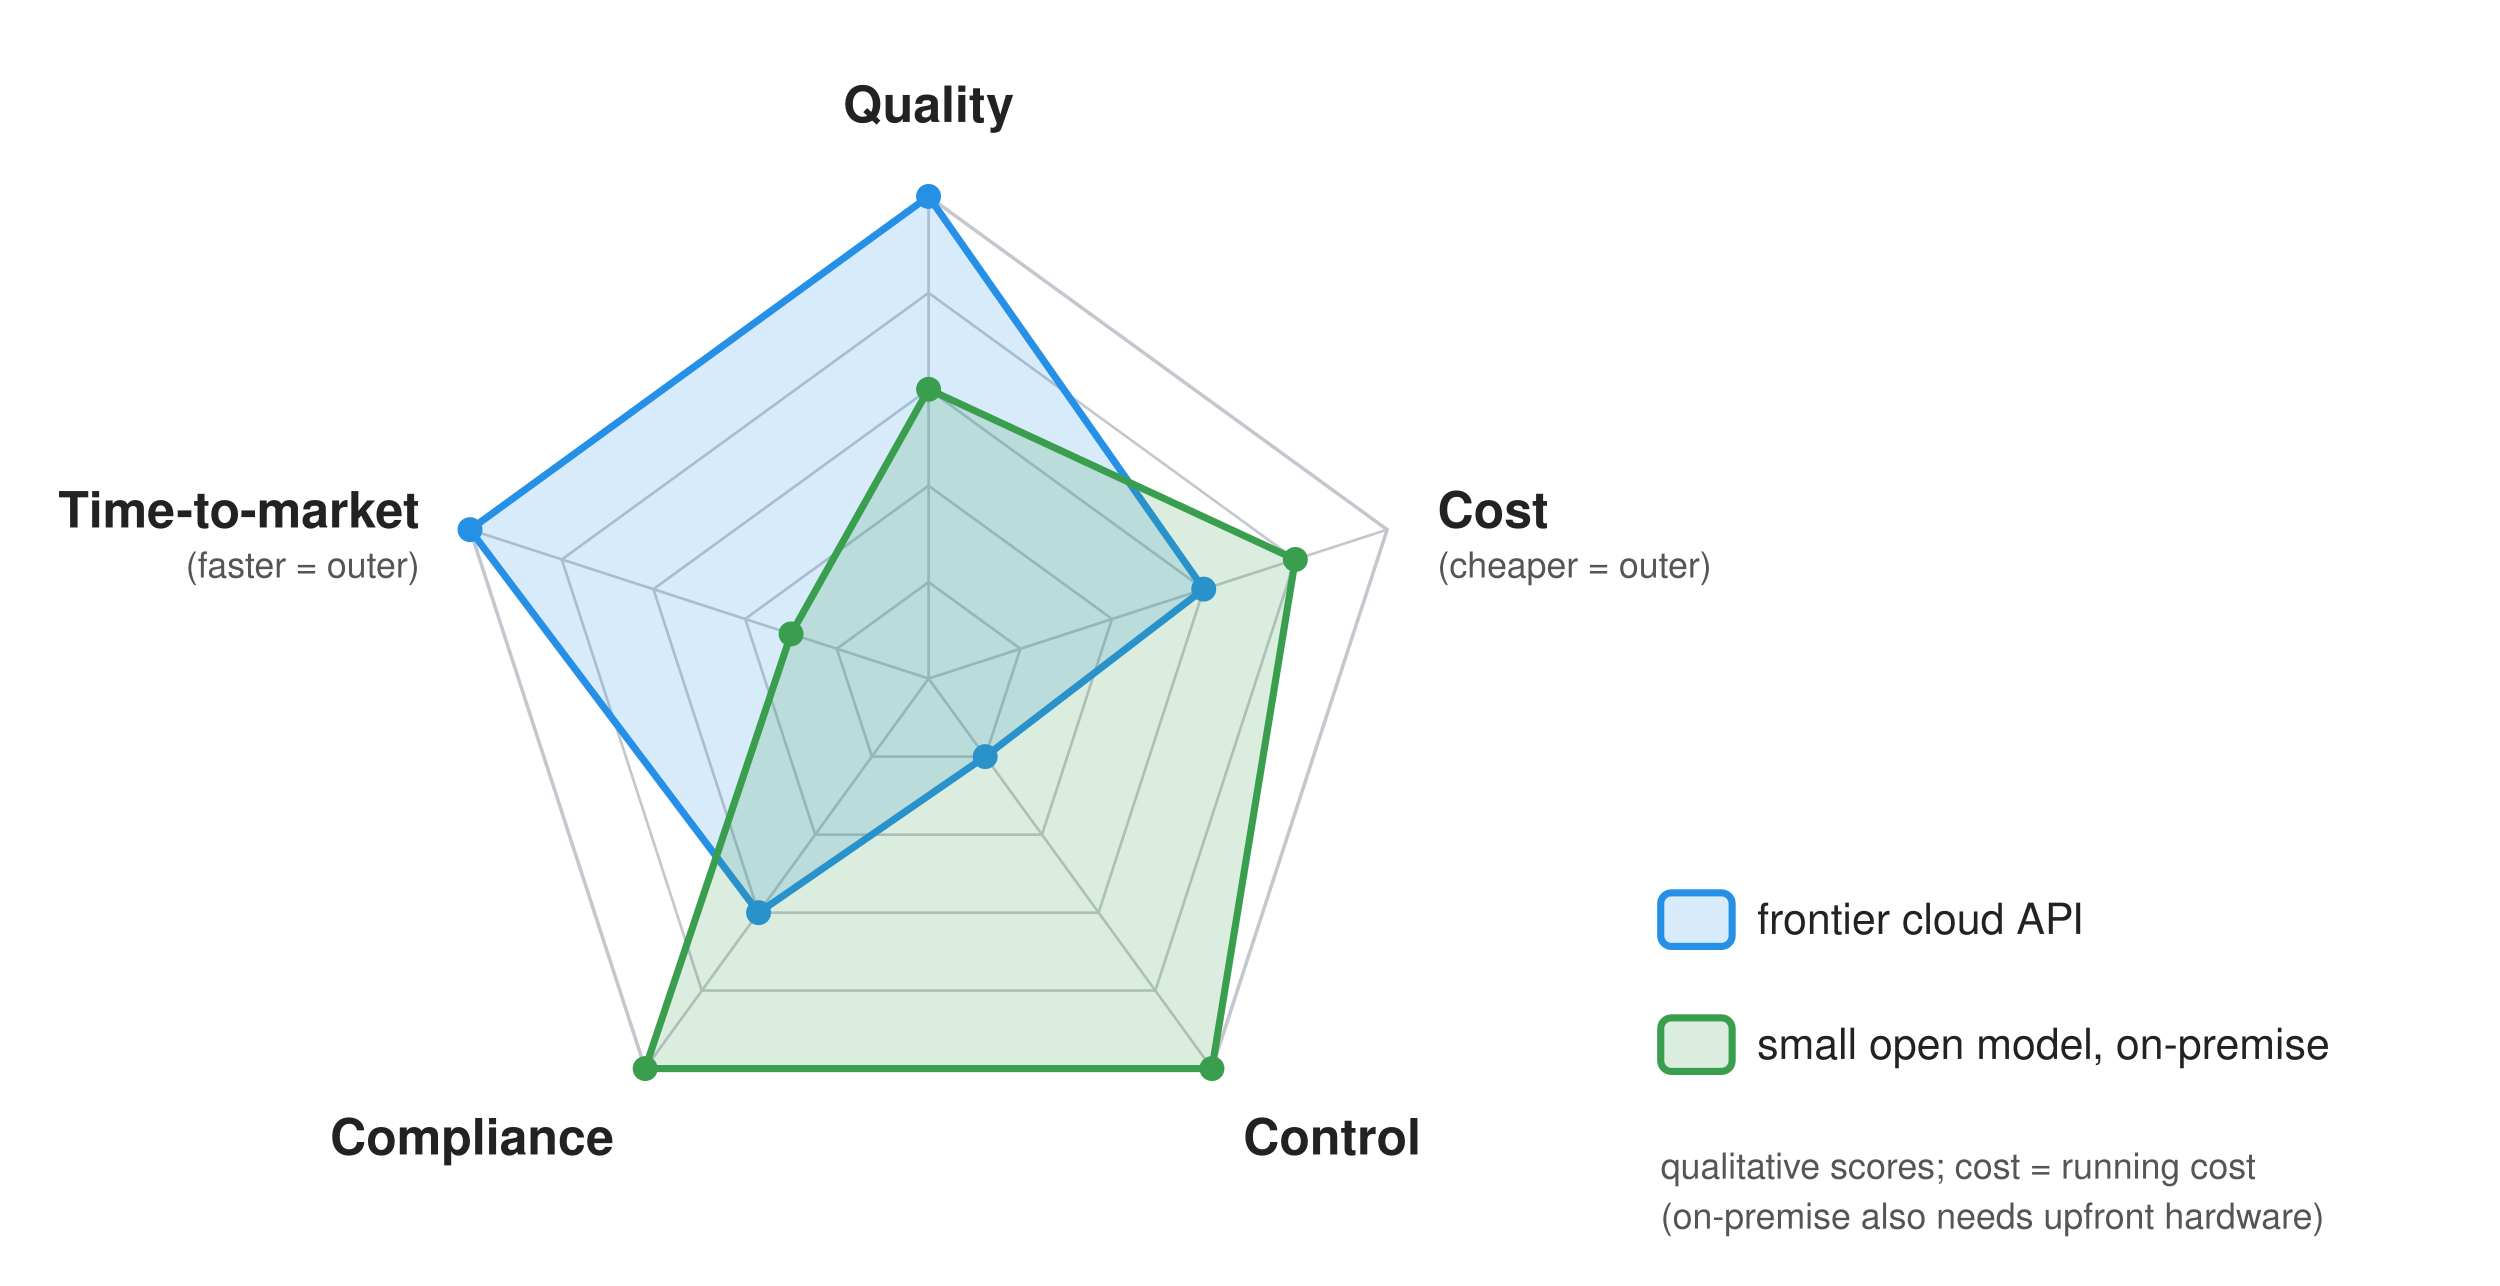
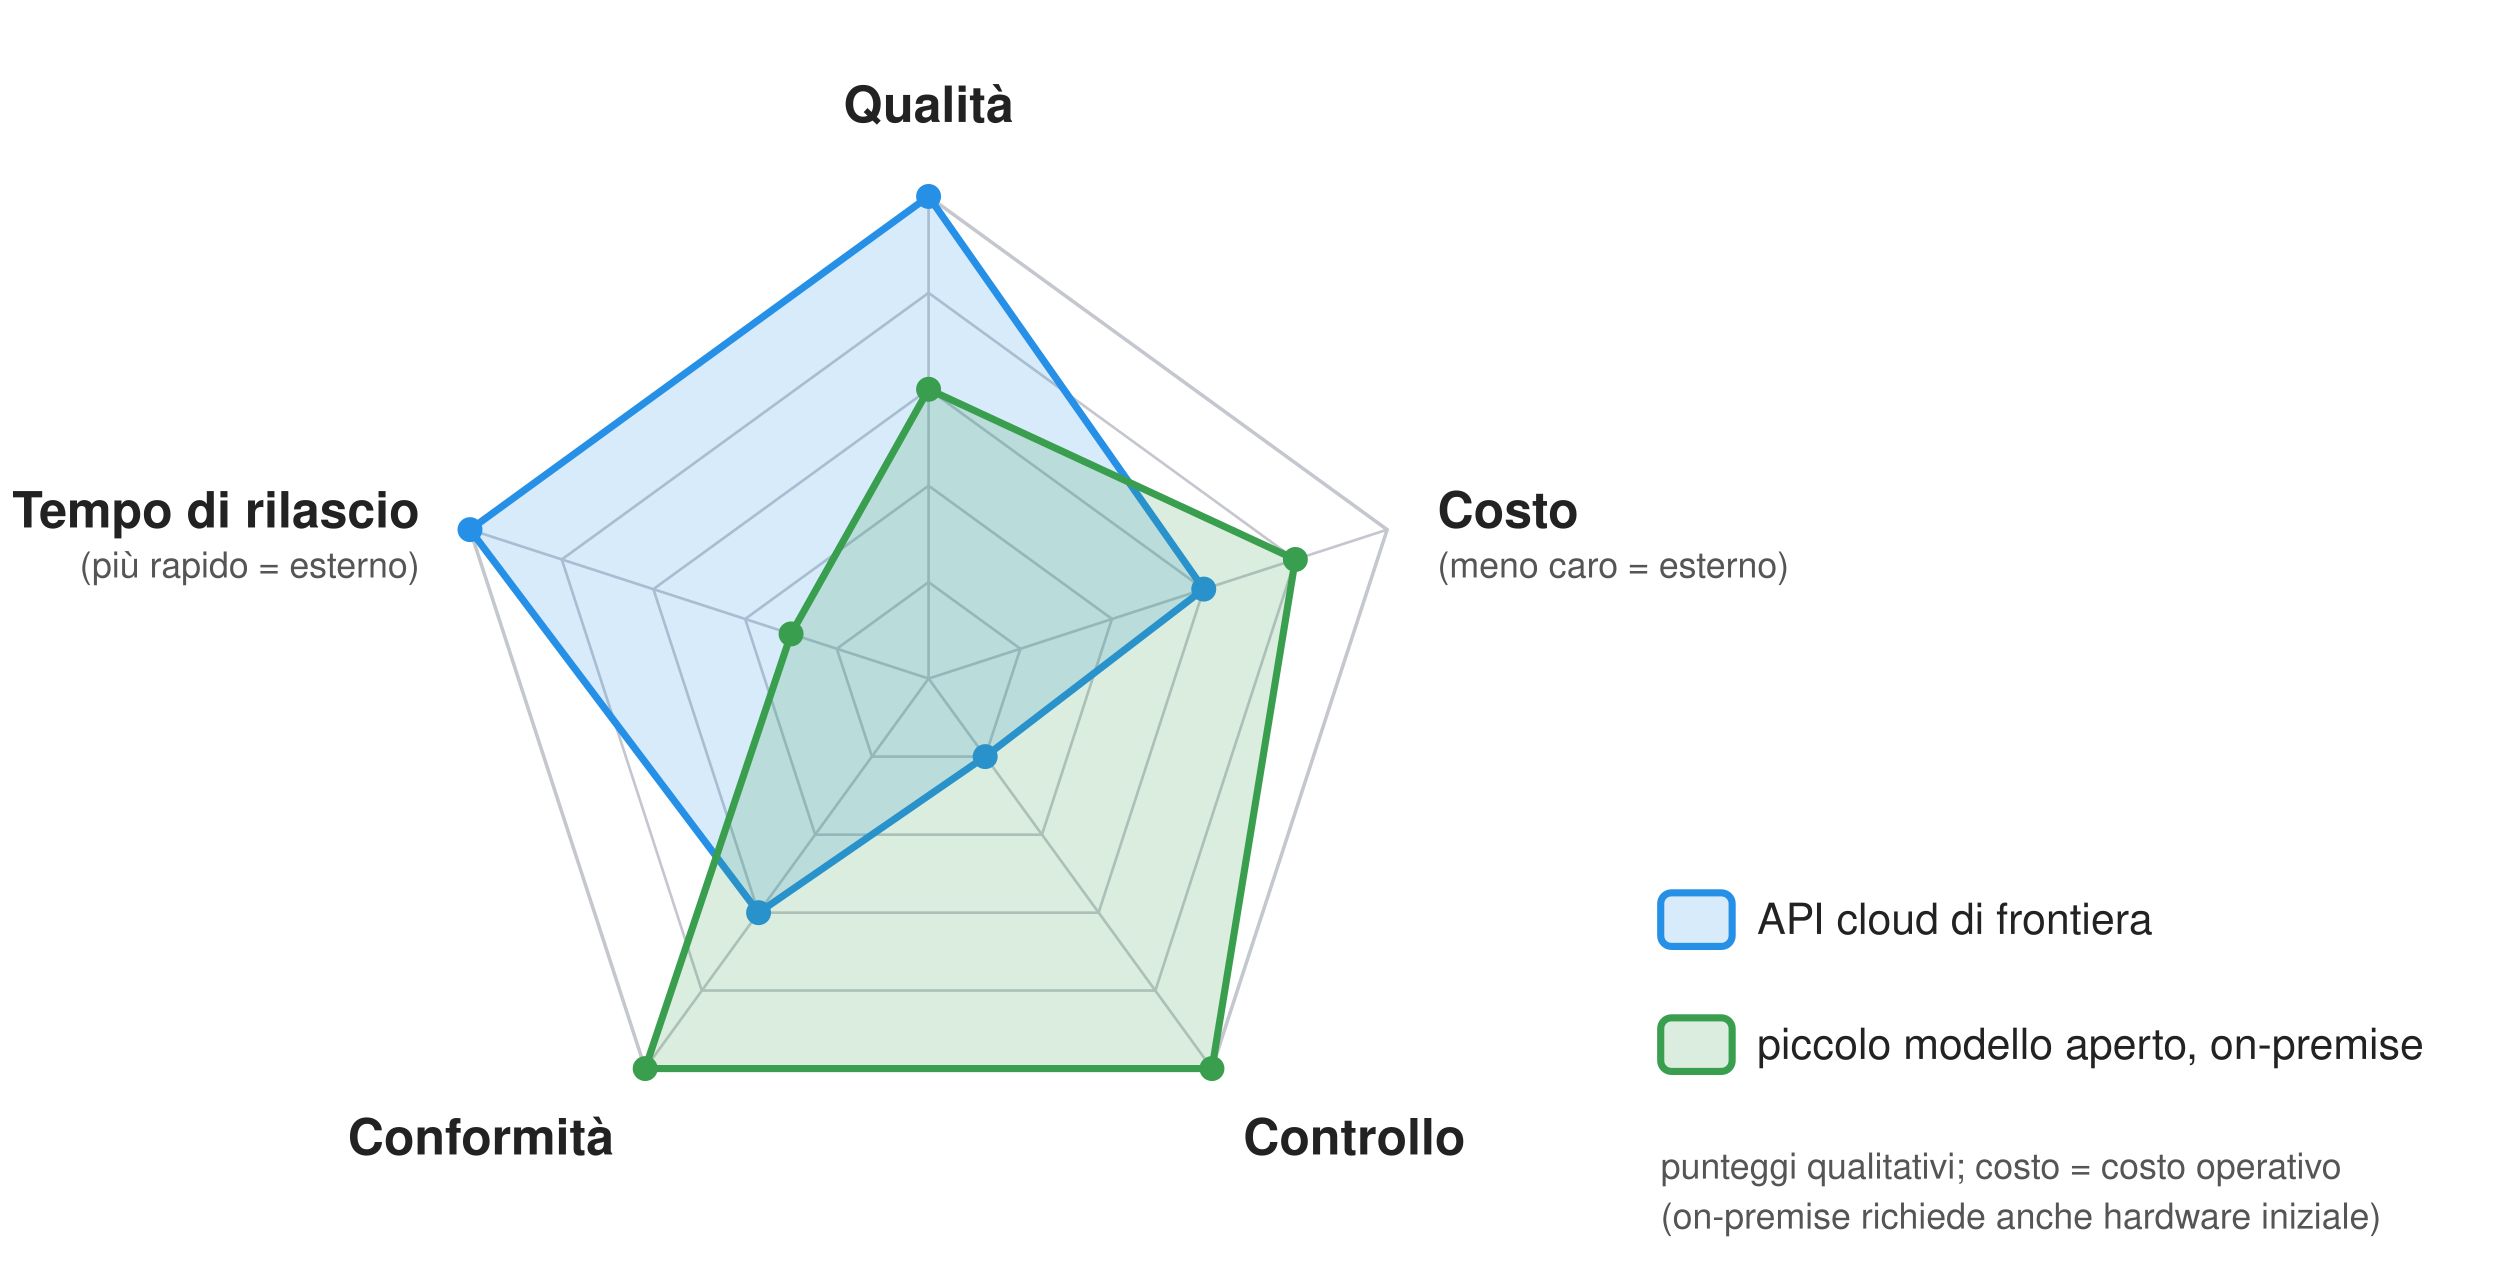
<svg xmlns="http://www.w3.org/2000/svg" viewBox="0 0 1400 720" width="1400" height="720" font-family="'Signika Negative', 'Helvetica Neue', Helvetica, Arial, sans-serif">
  <polygon points="520.0,326.0 571.4,363.3 551.7,423.7 488.3,423.7 468.6,363.3" fill="none" stroke="#c4c8ce" stroke-width="1.5" />
  <polygon points="520.0,272.0 622.7,346.6 583.5,467.4 456.5,467.4 417.3,346.6" fill="none" stroke="#c4c8ce" stroke-width="1.5" />
  <polygon points="520.0,218.0 674.1,329.9 615.2,511.1 424.8,511.1 365.9,329.9" fill="none" stroke="#c4c8ce" stroke-width="1.5" />
  <polygon points="520.0,164.0 725.4,313.3 647.0,554.7 393.0,554.7 314.6,313.3" fill="none" stroke="#c4c8ce" stroke-width="1.5" />
  <polygon points="520.0,110.0 776.8,296.6 678.7,598.4 361.3,598.4 263.2,296.6" fill="none" stroke="#c4c8ce" stroke-width="2" />
  <line x1="520" y1="380" x2="520.0" y2="110.0" stroke="#c4c8ce" stroke-width="1.5" />
-   <text x="520.0" y="68.3" font-size="28" font-weight="bold" fill="#222222" text-anchor="middle">Quality</text>
+   <text x="520.0" y="68.3" font-size="28" font-weight="bold" fill="#222222" text-anchor="middle">Qualità</text>
  <line x1="520" y1="380" x2="776.8" y2="296.6" stroke="#c4c8ce" stroke-width="1.5" />
-   <text x="805.0" y="295.4" font-size="28" font-weight="bold" fill="#222222" text-anchor="start">Cost</text>
-   <text x="805.0" y="323.4" font-size="20" fill="#555555" text-anchor="start">(cheaper = outer)</text>
+   <text x="805.0" y="295.4" font-size="28" font-weight="bold" fill="#222222" text-anchor="start">Costo</text>
+   <text x="805.0" y="323.4" font-size="20" fill="#555555" text-anchor="start">(meno caro = esterno)</text>
  <line x1="520" y1="380" x2="678.7" y2="598.4" stroke="#c4c8ce" stroke-width="1.5" />
-   <text x="696.2" y="646.5" font-size="28" font-weight="bold" fill="#222222" text-anchor="start">Control</text>
+   <text x="696.2" y="646.5" font-size="28" font-weight="bold" fill="#222222" text-anchor="start">Controllo</text>
  <line x1="520" y1="380" x2="361.3" y2="598.4" stroke="#c4c8ce" stroke-width="1.5" />
-   <text x="343.8" y="646.5" font-size="28" font-weight="bold" fill="#222222" text-anchor="end">Compliance</text>
+   <text x="343.8" y="646.5" font-size="28" font-weight="bold" fill="#222222" text-anchor="end">Conformità</text>
  <line x1="520" y1="380" x2="263.2" y2="296.6" stroke="#c4c8ce" stroke-width="1.5" />
-   <text x="235.0" y="295.4" font-size="28" font-weight="bold" fill="#222222" text-anchor="end">Time-to-market</text>
-   <text x="235.0" y="323.4" font-size="20" fill="#555555" text-anchor="end">(faster = outer)</text>
+   <text x="235.0" y="295.4" font-size="28" font-weight="bold" fill="#222222" text-anchor="end">Tempo di rilascio</text>
+   <text x="235.0" y="323.4" font-size="20" fill="#555555" text-anchor="end">(più rapido = esterno)</text>
  <polygon points="520.0,110.0 674.1,329.9 551.7,423.7 424.8,511.1 263.2,296.6" fill="#2690e7" fill-opacity="0.18" stroke="#2690e7" stroke-width="4" stroke-linejoin="round" />
  <circle cx="520.0" cy="110.0" r="7" fill="#2690e7" />
  <circle cx="674.1" cy="329.9" r="7" fill="#2690e7" />
  <circle cx="551.7" cy="423.7" r="7" fill="#2690e7" />
  <circle cx="424.8" cy="511.1" r="7" fill="#2690e7" />
  <circle cx="263.2" cy="296.6" r="7" fill="#2690e7" />
  <polygon points="520.0,218.0 725.4,313.3 678.7,598.4 361.3,598.4 443.0,355.0" fill="#3a9e4f" fill-opacity="0.18" stroke="#3a9e4f" stroke-width="4" stroke-linejoin="round" />
  <circle cx="520.0" cy="218.0" r="7" fill="#3a9e4f" />
  <circle cx="725.4" cy="313.3" r="7" fill="#3a9e4f" />
  <circle cx="678.7" cy="598.4" r="7" fill="#3a9e4f" />
  <circle cx="361.3" cy="598.4" r="7" fill="#3a9e4f" />
  <circle cx="443.0" cy="355.0" r="7" fill="#3a9e4f" />
  <rect x="930" y="500" width="40" height="30" rx="6" fill="#2690e7" fill-opacity="0.18" stroke="#2690e7" stroke-width="4" />
-   <text x="984" y="523" font-size="24" fill="#222222">frontier cloud API</text>
+   <text x="984" y="523" font-size="24" fill="#222222">API cloud di frontiera</text>
  <rect x="930" y="570" width="40" height="30" rx="6" fill="#3a9e4f" fill-opacity="0.18" stroke="#3a9e4f" stroke-width="4" />
-   <text x="984" y="593" font-size="24" fill="#222222">small open model, on-premise</text>
-   <text x="930" y="660" font-size="20" fill="#555555">qualitative scores; cost = running cost</text>
-   <text x="930" y="688" font-size="20" fill="#555555">(on-premise also needs upfront hardware)</text>
+   <text x="984" y="593" font-size="24" fill="#222222">piccolo modello aperto, on-premise</text>
+   <text x="930" y="660" font-size="20" fill="#555555">punteggi qualitativi; costo = costo operativo</text>
+   <text x="930" y="688" font-size="20" fill="#555555">(on-premise richiede anche hardware iniziale)</text>
</svg>
